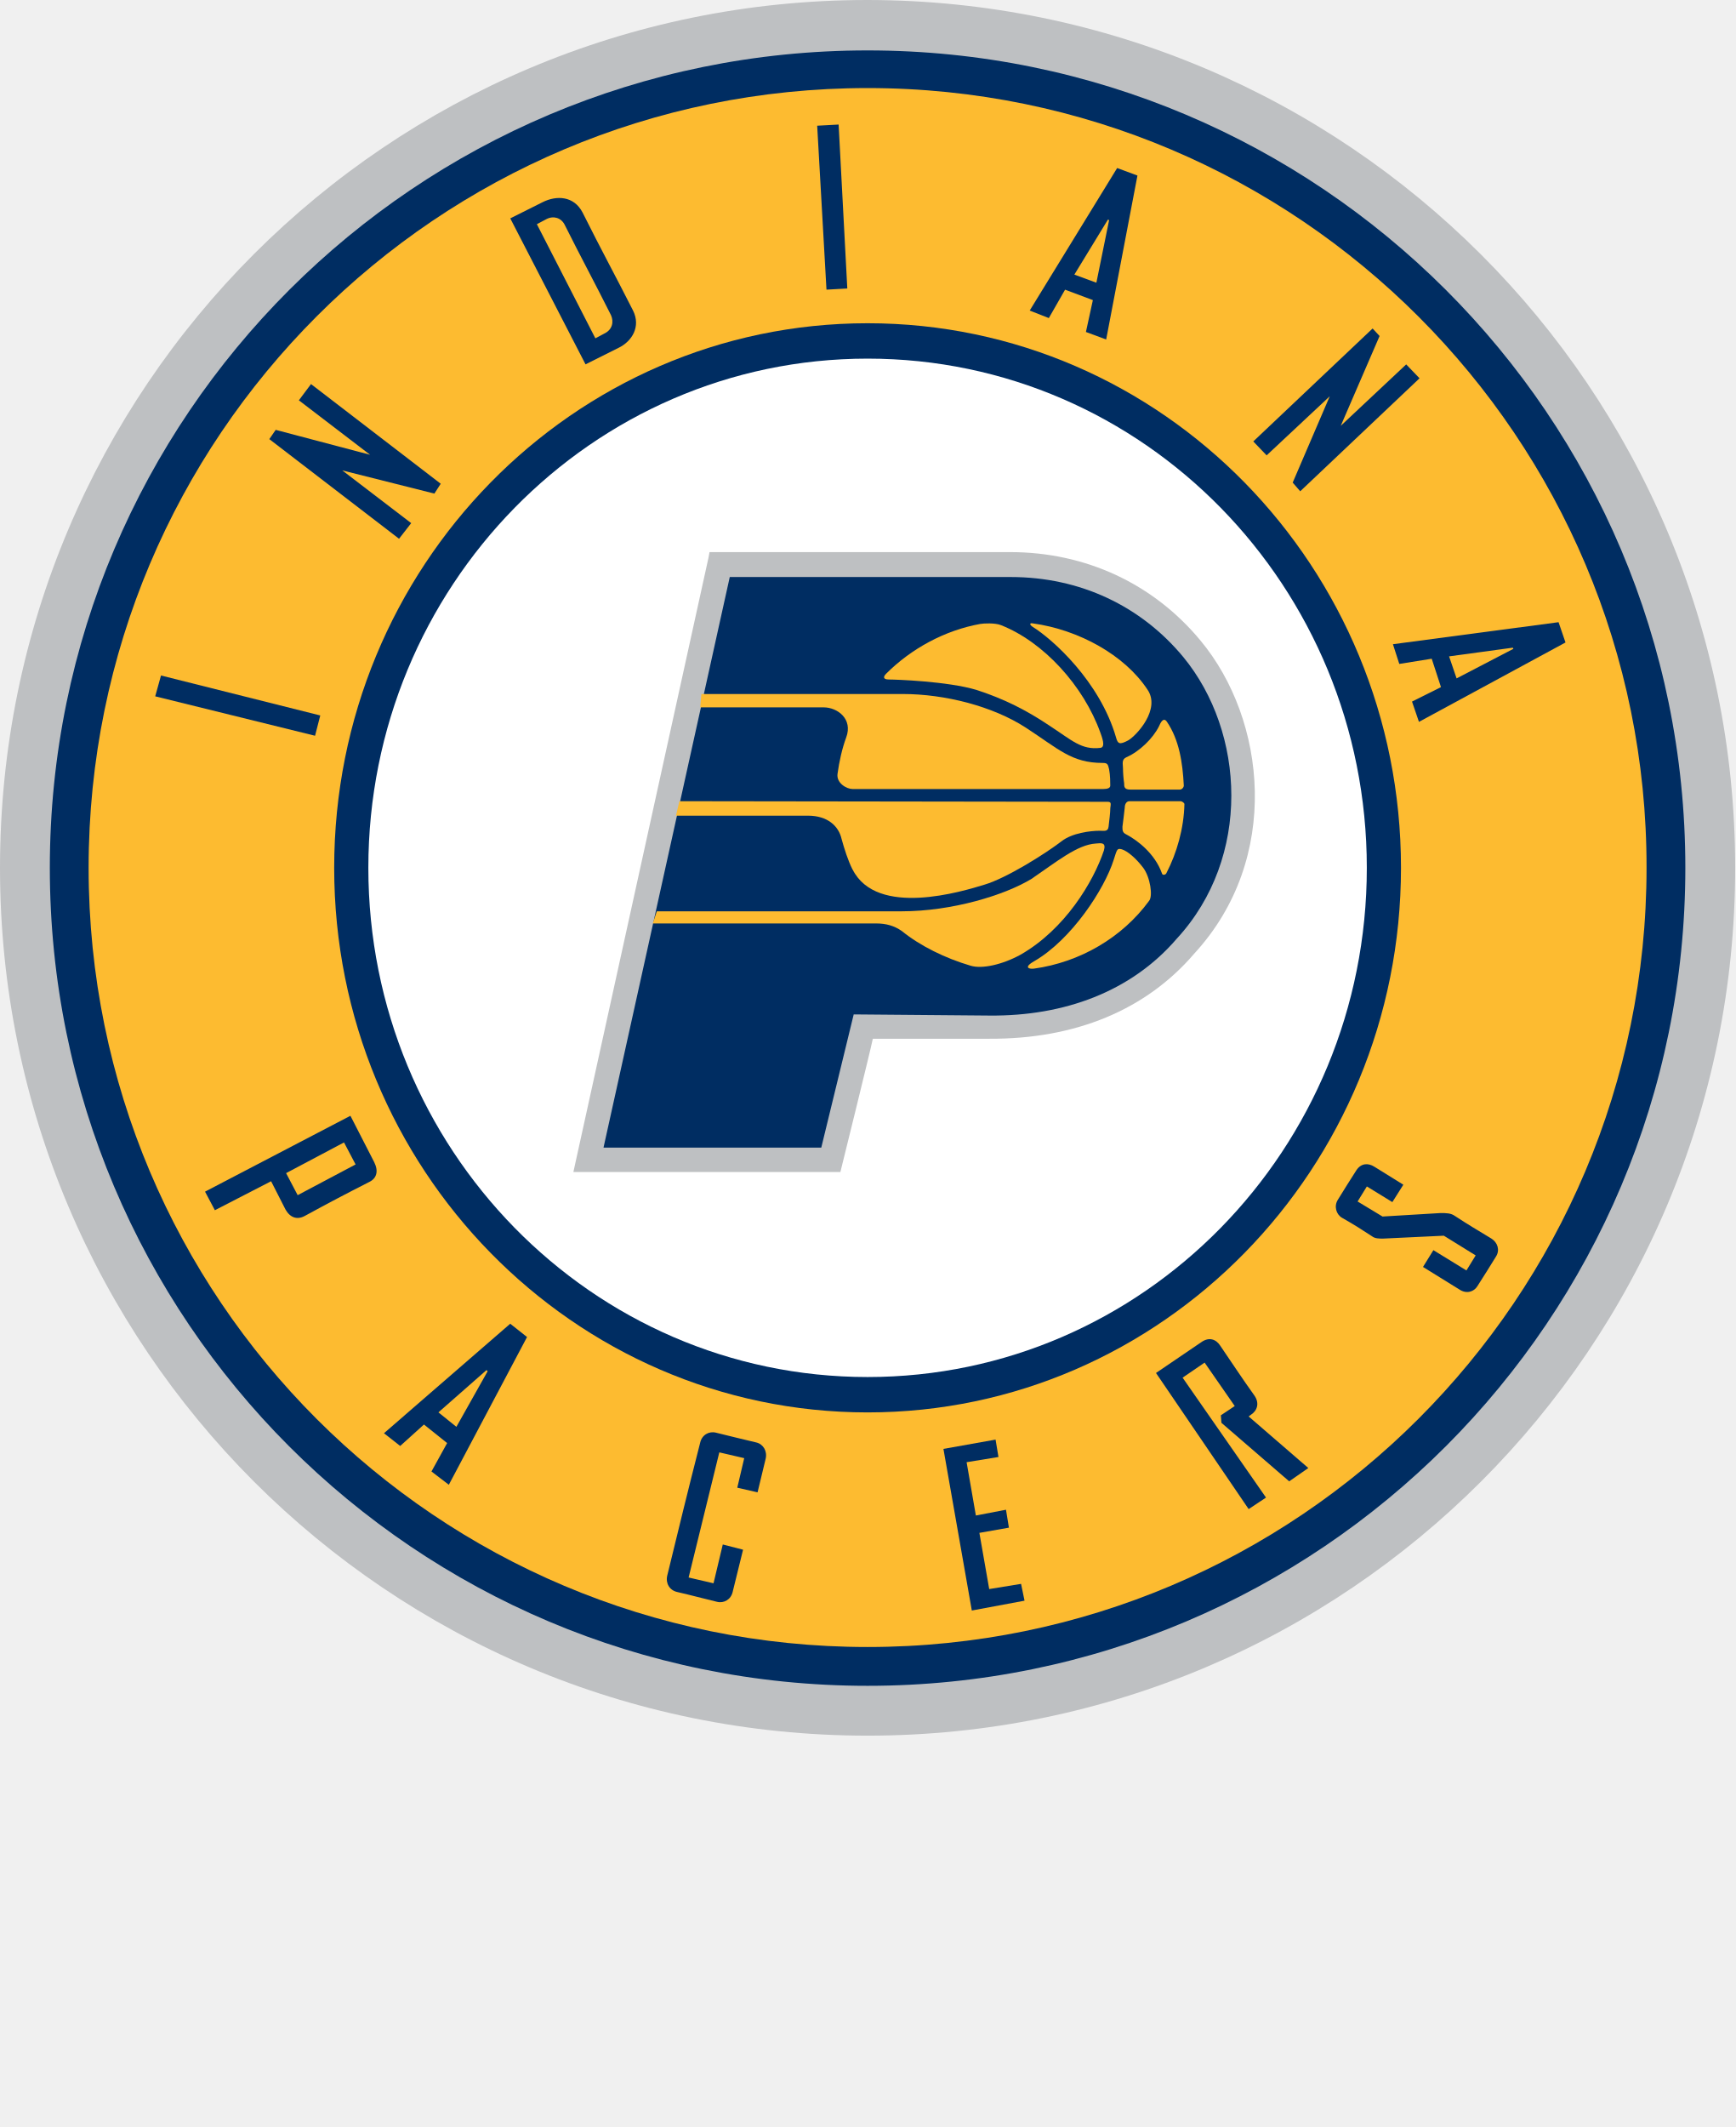
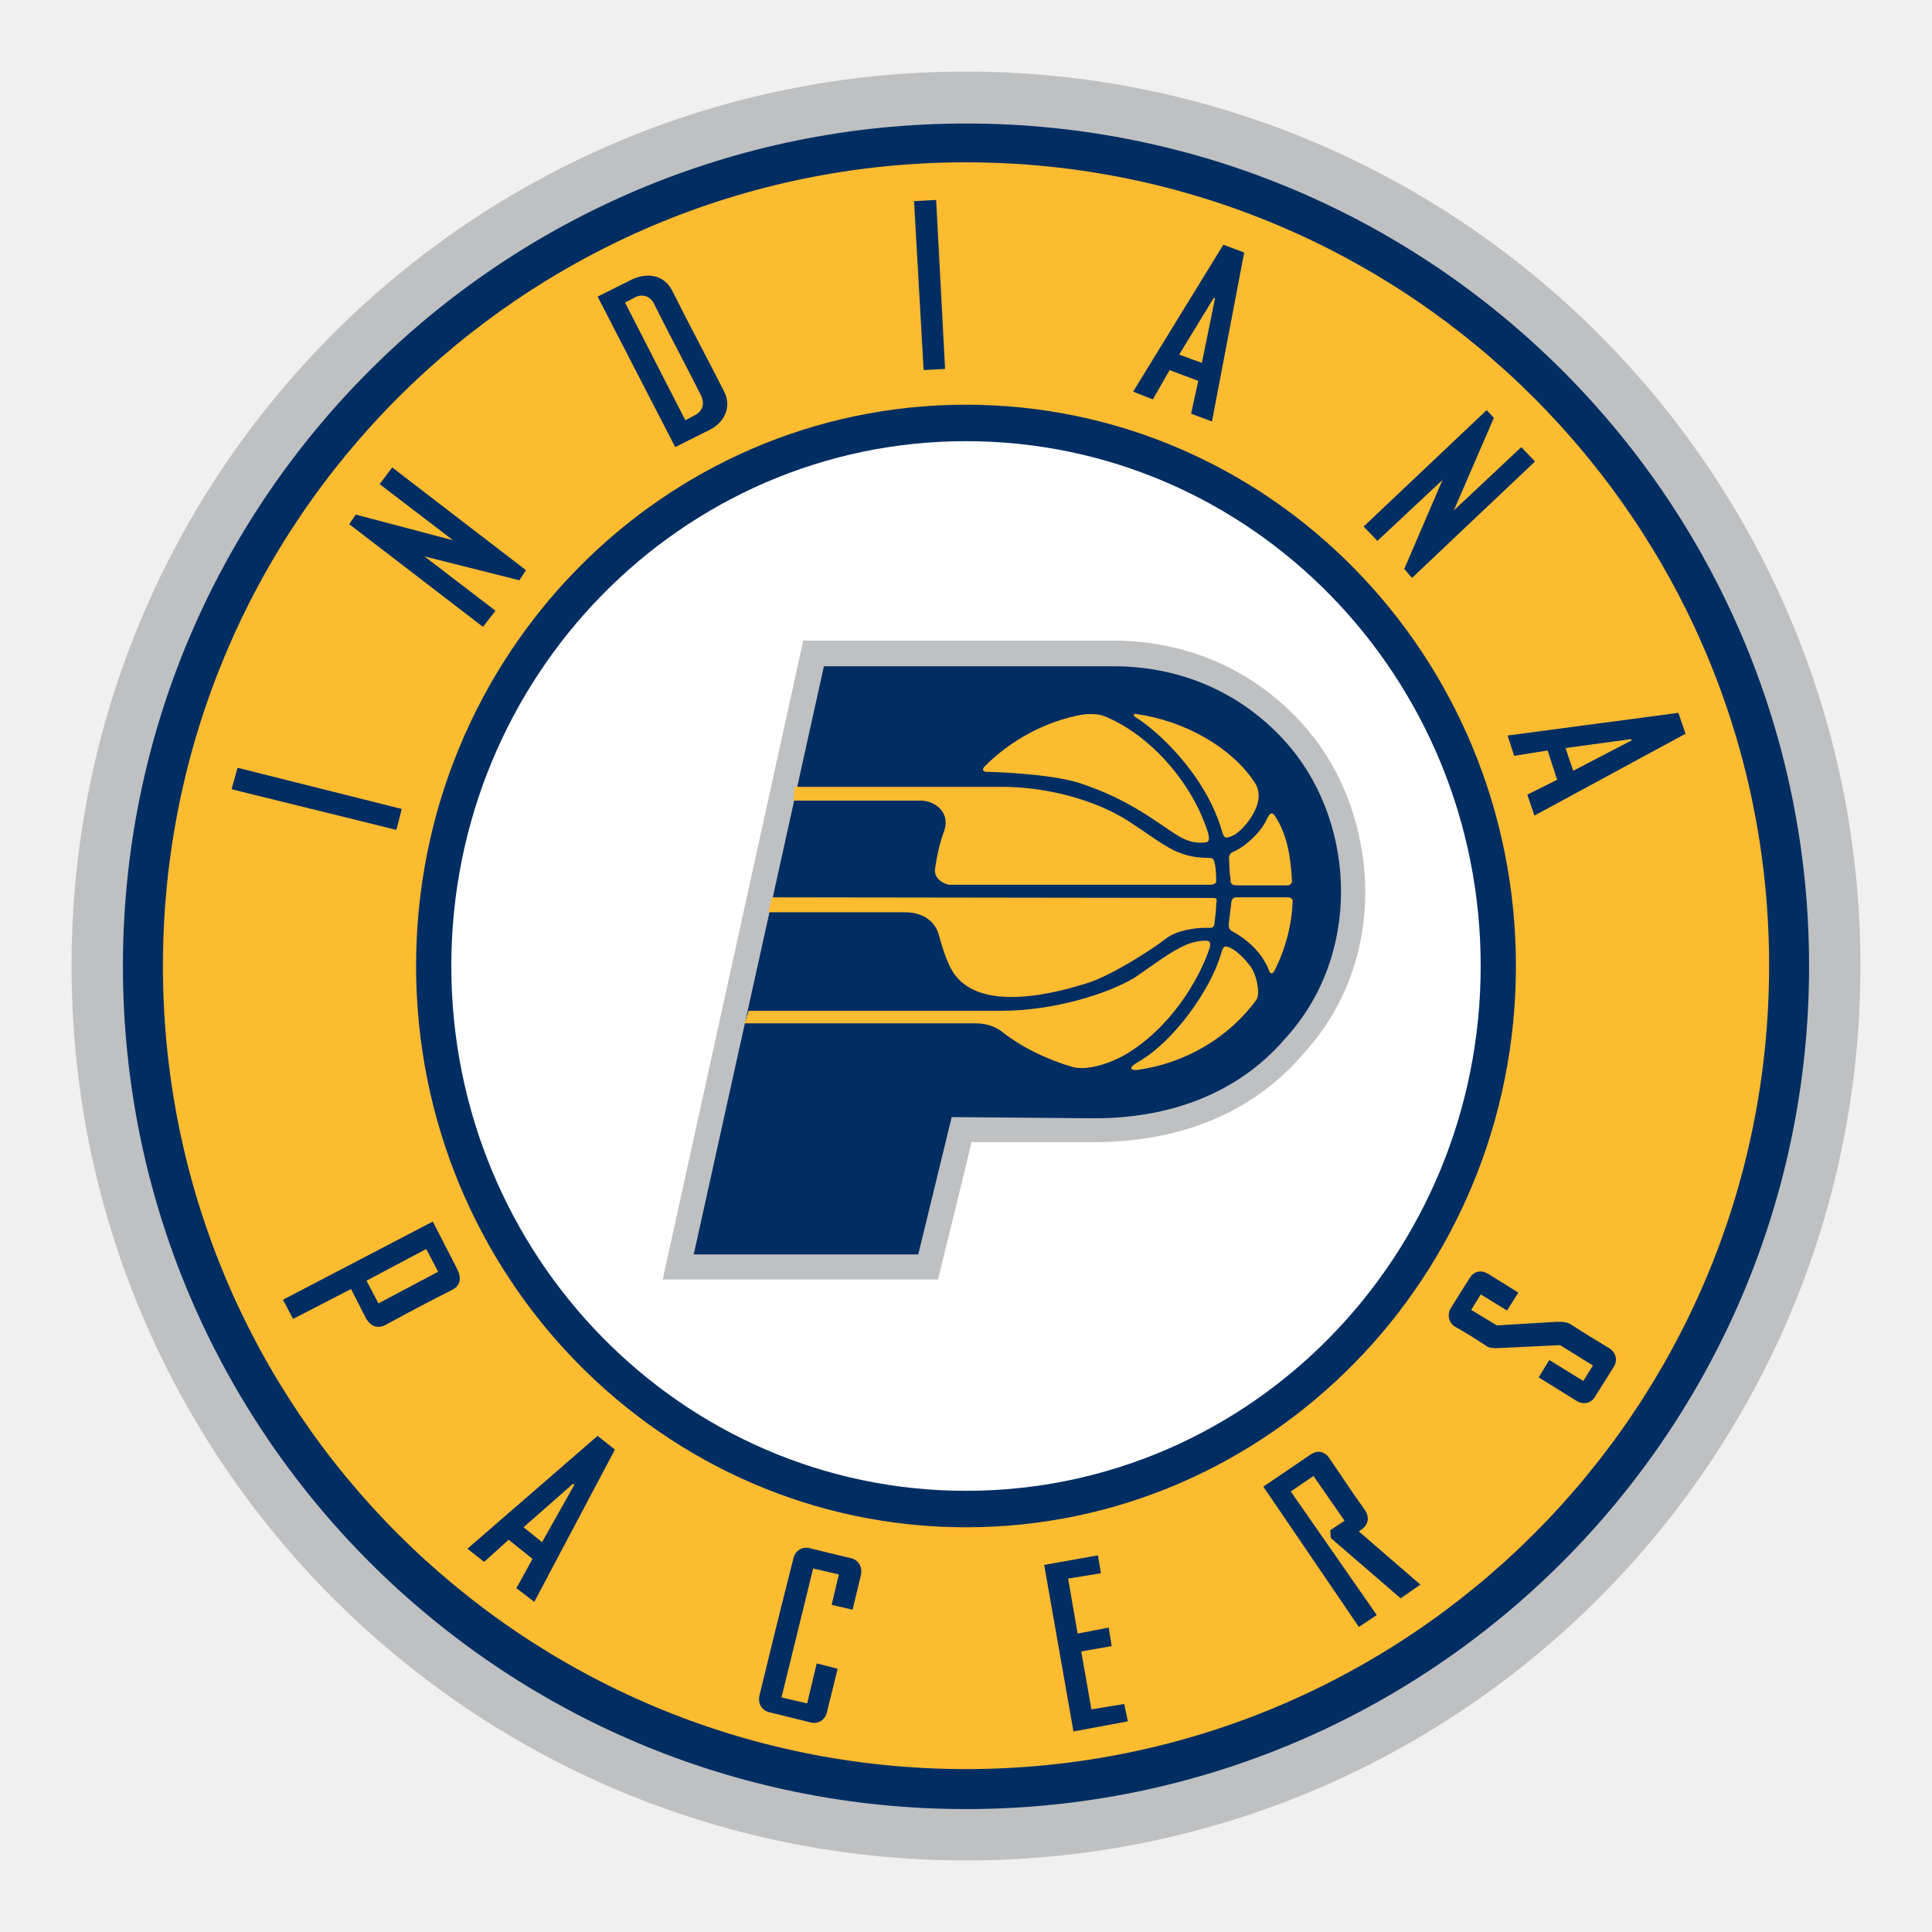
- <svg xmlns="http://www.w3.org/2000/svg" id="Layer" viewBox="0 0 420 514.7">
+ <svg xmlns="http://www.w3.org/2000/svg" id="Layer" viewBox="-16.80 -16.80 453.60 453.60">
  <defs>
    <style>
      .cls-1 {
        fill: #bec0c2;
      }

      .cls-1, .cls-2, .cls-3, .cls-4 {
        stroke-width: 0px;
      }

      .cls-2 {
        fill: #fff;
      }

      .cls-3 {
        fill: #002d62;
      }

      .cls-4 {
        fill: #fdbb30;
      }
    </style>
  </defs>
  <path class="cls-1" d="m420,210c0,115.93-93.93,210-210,210S0,326.07,0,210,93.93,0,210,0c116.07.14,210,94.21,210,210Z" />
  <path class="cls-3" d="m407.94,210c0,109.21-88.46,197.94-197.94,197.94S12.06,319.35,12.06,210,100.79,12.2,210,12.2s197.94,88.46,197.94,197.8Z" />
  <path class="cls-4" d="m210,21.31C105.84,21.31,21.45,105.7,21.45,210s84.39,188.55,188.55,188.55,188.55-84.39,188.55-188.55c.14-104.02-84.39-188.69-188.55-188.69Z" />
  <path class="cls-3" d="m339.11,210c0,72.76-57.9,131.78-129.11,131.78s-129.11-59.02-129.11-131.78,57.76-131.78,129.11-131.78c71.36,0,129.11,59.02,129.11,131.78Z" />
  <path class="cls-2" d="m330.84,210c0,68.13-54.11,123.22-120.84,123.22s-120.84-55.23-120.84-123.22,54.11-123.22,120.84-123.22c66.87,0,120.84,55.23,120.84,123.22Z" />
  <polygon class="cls-3" points="77.52 173.13 76.26 178.04 37.57 168.5 38.97 163.46 77.52 173.13" />
  <polygon class="cls-3" points="82.85 113.83 99.53 126.59 96.59 130.37 65.19 106.26 66.73 104.02 89.58 110.05 72.34 96.87 75.28 92.94 106.68 117.06 105.14 119.44 82.85 113.83" />
  <path class="cls-3" d="m144.11,81.87l2.1-1.12c2.1-.98,2.38-2.94,1.68-4.49-4.07-8.13-7.15-13.74-11.21-21.87-.84-1.68-2.66-2.24-4.35-1.4l-2.38,1.26,14.16,27.62Zm-20.61-29.02l7.85-3.93c3.36-1.68,7.57-1.54,9.67,2.52,4.91,9.81,7.29,14.02,12.2,23.69,1.96,3.93-.28,7.43-3.36,8.97l-8.13,4.07-18.22-35.33Z" />
  <polygon class="cls-3" points="205.09 69.81 200.05 70.09 197.8 30.42 202.99 30.14 205.09 69.81" />
  <path class="cls-3" d="m268.46,53.27l-.28-.14-8.13,13.32,5.33,1.96,3.08-15.14Zm-5.61,27.06l1.68-7.71-6.73-2.52-3.93,6.87-4.63-1.82,21.17-34.49,4.91,1.82-7.57,39.67-4.91-1.82Z" />
  <polygon class="cls-3" points="321.87 95.89 306.59 110.19 303.36 106.82 332.24 79.49 333.93 81.31 324.53 103.04 340.37 88.18 343.6 91.54 314.72 118.88 312.9 116.78 321.87 95.89" />
  <path class="cls-3" d="m366.31,157.01l-.14-.28-15.42,2.1,1.82,5.33,13.74-7.15Zm-24.53,12.76l7.01-3.5-2.24-6.87-7.85,1.26-1.54-4.77,40.09-5.33,1.68,4.91-35.47,19.21-1.68-4.91Z" />
  <path class="cls-3" d="m69.25,283.88l2.8,5.33,14.02-7.43-2.8-5.33-14.02,7.43Zm-17.24,8.97l-2.38-4.49,35.19-18.36,5.75,11.21c1.12,2.24.56,3.93-1.12,4.77-6.31,3.22-9.53,4.91-15.7,8.27-1.82.98-3.5.42-4.63-1.54l-3.5-6.87-13.6,7.01Z" />
  <path class="cls-3" d="m118.04,331.82l-.28-.28-11.64,10.23,4.35,3.5,7.57-13.46Zm-13.6,24.25l3.79-6.87-5.61-4.49-5.75,5.19-3.93-3.08,30.56-26.5,4.07,3.22-18.93,35.75-4.21-3.22Z" />
  <path class="cls-3" d="m174.95,373.74l4.91,1.26-2.52,10.23c-.42,1.82-2.1,2.8-3.79,2.38-3.5-.84-6.03-1.54-9.67-2.38-1.82-.42-2.8-2.1-2.38-3.93,3.08-12.62,4.77-19.63,7.99-32.24.42-1.82,2.1-2.8,3.79-2.38,3.5.84,6.17,1.54,9.81,2.38,1.68.42,2.66,2.1,2.24,3.93l-1.96,8.13-4.91-1.12,1.68-7.15-6.03-1.4-7.43,30.28,6.03,1.4,2.24-9.39Z" />
  <polygon class="cls-3" points="247.99 387.34 235.23 389.72 228.36 350.61 240.98 348.36 241.68 352.57 233.97 353.83 236.21 366.73 243.5 365.33 244.21 369.67 237.06 370.93 239.44 384.53 247.15 383.27 247.99 387.34" />
  <path class="cls-3" d="m306.45,362.38l-4.21,2.8-22.43-32.94,10.93-7.43c1.96-1.4,3.64-.7,4.63.84,3.08,4.49,5.05,7.57,8.27,12.06,1.26,1.82.7,3.64-.84,4.63l-.56.42,14.44,12.48-4.63,3.22-16.4-14.16-.14-1.82,3.36-2.24-7.29-10.51-5.33,3.64,20.19,29.02Z" />
  <path class="cls-3" d="m346.96,302.52l7.99,4.91,2.24-3.64-7.71-4.77-14.72.7c-.98,0-1.96,0-2.66-.56-2.8-1.82-4.07-2.66-7.29-4.49-1.4-.84-1.96-2.8-.98-4.35,1.54-2.52,2.8-4.49,4.49-7.15,1.12-1.68,2.8-1.82,4.35-.84l7.01,4.35-2.66,4.21-6.17-3.79-2.24,3.64,6.03,3.64,14.02-.84c1.4,0,2.52,0,3.5.7,3.64,2.38,4.91,3.08,8.83,5.47,1.54.98,2.1,2.8,1.12,4.35-1.54,2.52-2.8,4.49-4.49,7.15-.84,1.4-2.66,1.96-4.35.84l-8.83-5.47,2.52-4.07Z" />
  <path class="cls-1" d="m171.45,135.14l-32.66,148.46h64.63s7.29-29.44,7.85-32.24h28.04c21.03.14,38.13-7.01,49.77-20.61,21.17-22.99,17.38-56.64,1.54-75.7-11.36-13.74-27.76-21.45-46.12-21.45h-72.76l-.28,1.54Z" />
  <path class="cls-3" d="m206.64,245.47l-7.85,32.24h-52.71l30.56-138.08h67.99c16.82,0,31.54,7.01,41.78,19.35,15,18.22,16.54,48.5-1.54,68.13-11.07,12.9-27.34,18.79-45.28,18.64l-32.94-.28Z" />
  <path class="cls-4" d="m169.49,171.17h29.86c3.36,0,7.15,2.8,5.47,7.29-.98,2.66-1.68,5.75-2.1,8.83-.28,2.24,2.24,3.64,3.64,3.64h60.7c1.12,0,1.68-.28,1.68-.84s0-2.52-.28-3.93c-.28-1.26-.42-1.54-1.54-1.54-7.57,0-10.65-3.36-18.64-8.55s-19.63-8.13-29.72-8.13h-48.79l-.28,3.22Z" />
  <path class="cls-4" d="m206.36,210.42c-1.12-2.24-1.96-4.91-2.66-7.43-.7-3.08-3.36-5.61-8.13-5.61h-31.96l.84-3.5,103.6.14c.98,0,.84.42.7,1.54,0,1.12-.28,3.22-.42,4.49s-1.12.98-2.1.98c-2.38,0-6.73.56-9.25,2.52-4.21,3.22-13.46,8.97-18.64,10.51-5.47,1.68-26.07,7.99-31.96-3.64" />
  <path class="cls-4" d="m157.99,223.46h54.11c2.38,0,4.35.56,6.17,1.82,4.49,3.64,10.51,6.59,16.68,8.41,2.8.84,7.71-.28,12.06-2.66,10.79-6.17,17.66-17.66,20.19-25.23.56-1.96-.56-1.82-1.96-1.68-4.49.28-9.39,4.35-15.56,8.55-6.45,3.93-19.21,7.85-31.4,7.85h-59.3l-.98,2.94Z" />
  <path class="cls-4" d="m237.34,150.98c.7-.14,3.5-.28,4.91.28,10.37,4.07,20.05,14.72,24.11,26.07.84,2.24.98,3.5,0,3.64-4.63.56-6.87-1.82-12.48-5.47-5.47-3.64-10.65-6.31-17.52-8.55-7.01-2.1-19.63-2.52-21.17-2.52s-1.4-.7-.7-1.4c6.03-6.03,14.16-10.51,22.85-12.06Z" />
  <path class="cls-4" d="m286.54,190.09c0,.42-.42.98-.98.98h-11.92c-1.54,0-1.54-.7-1.54-1.54-.14-.84-.28-2.52-.28-3.64,0-.98-.42-2.1.84-2.66,3.22-1.4,6.45-4.63,7.85-7.43.42-.98,1.12-2.38,1.96-1.12,2.94,4.35,3.79,9.81,4.07,15.42Z" />
  <path class="cls-4" d="m282.34,211.26c-.14.42-.98.7-1.12,0-1.68-4.63-5.75-7.85-8.69-9.39-.84-.42-.84-.98-.84-1.82.14-.84.42-3.5.56-4.63,0-.84.42-1.54,1.12-1.54h12.34c.42,0,.98.42.98.7-.14,5.89-1.82,11.78-4.35,16.68Z" />
  <path class="cls-4" d="m250.23,234.39c-.84.14-2.8-.14.14-1.82,8.97-5.19,16.96-17.38,19.21-24.53.84-2.66.84-2.8,1.96-2.52,1.4.42,3.5,2.24,5.19,4.49,1.68,2.24,2.38,6.87,1.4,7.99-6.45,8.83-16.68,14.86-27.9,16.4Z" />
  <path class="cls-4" d="m273.08,179.16c-2.1,1.12-2.52.84-2.94-.7-3.93-13.6-15.42-23.83-20.19-26.78-.84-.56-.7-.98,0-.84,11.21,1.54,22.29,7.71,27.76,15.98,3.36,4.77-2.66,11.21-4.63,12.34Z" />
</svg>
